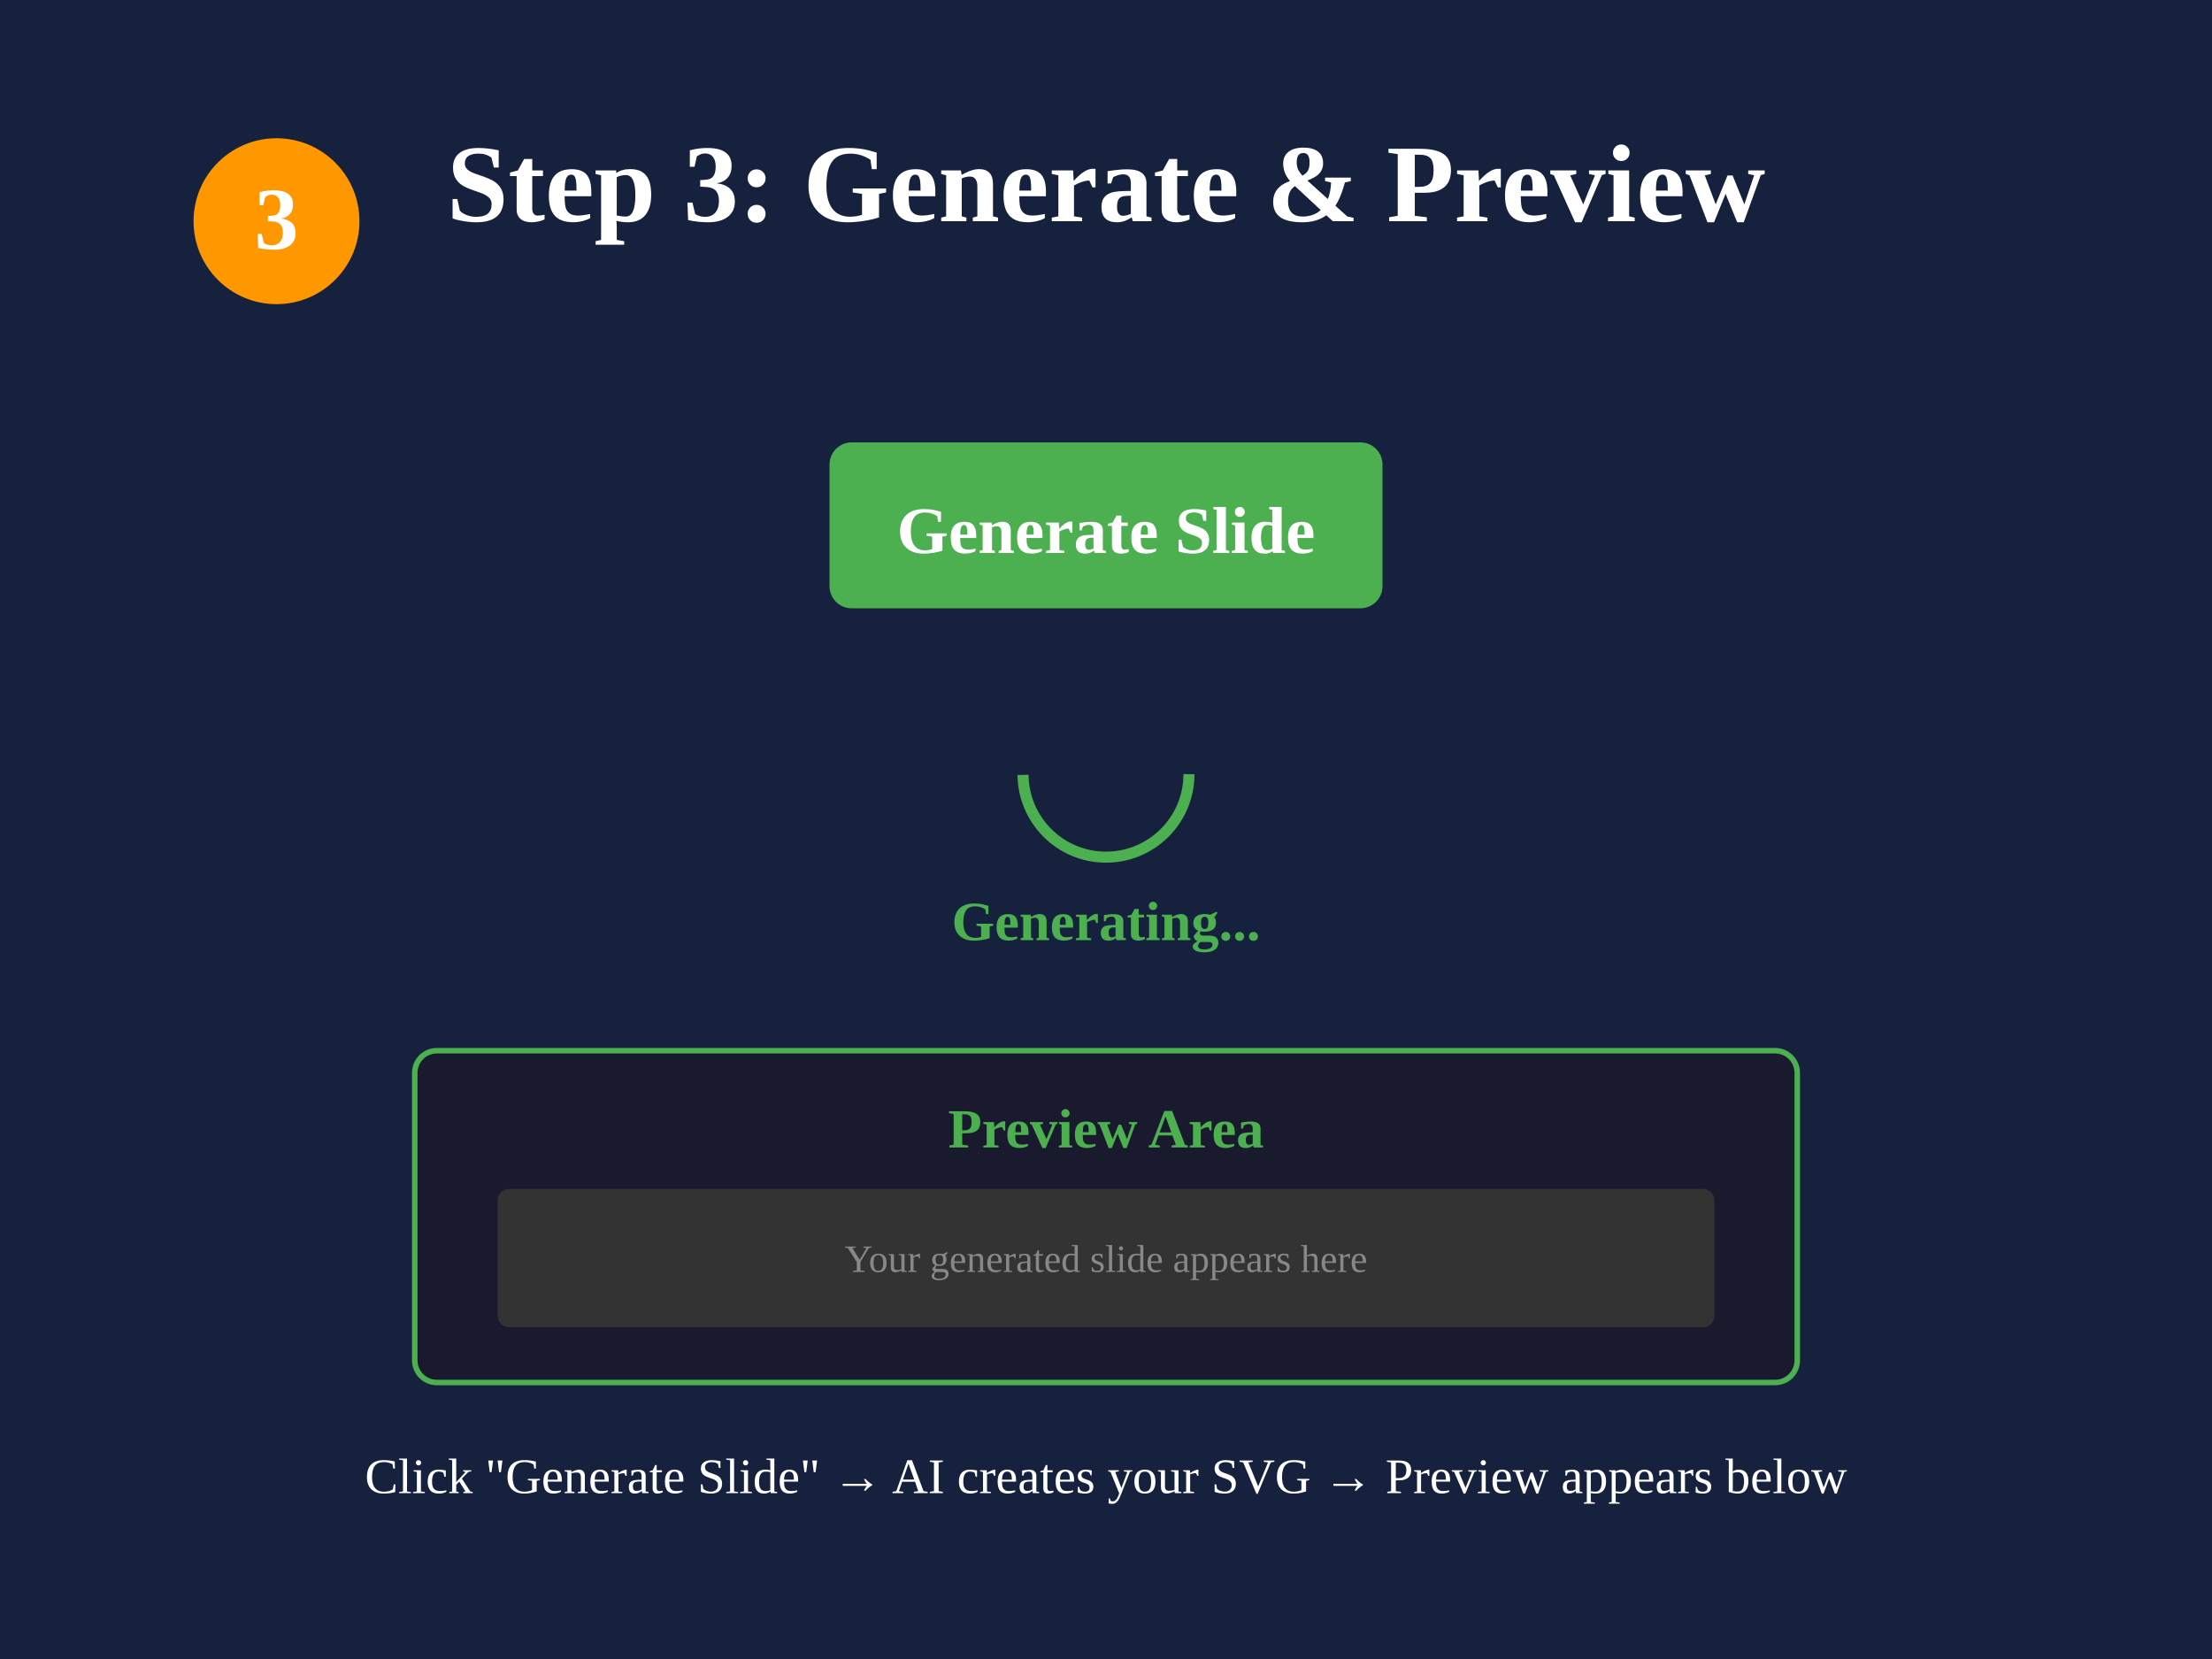
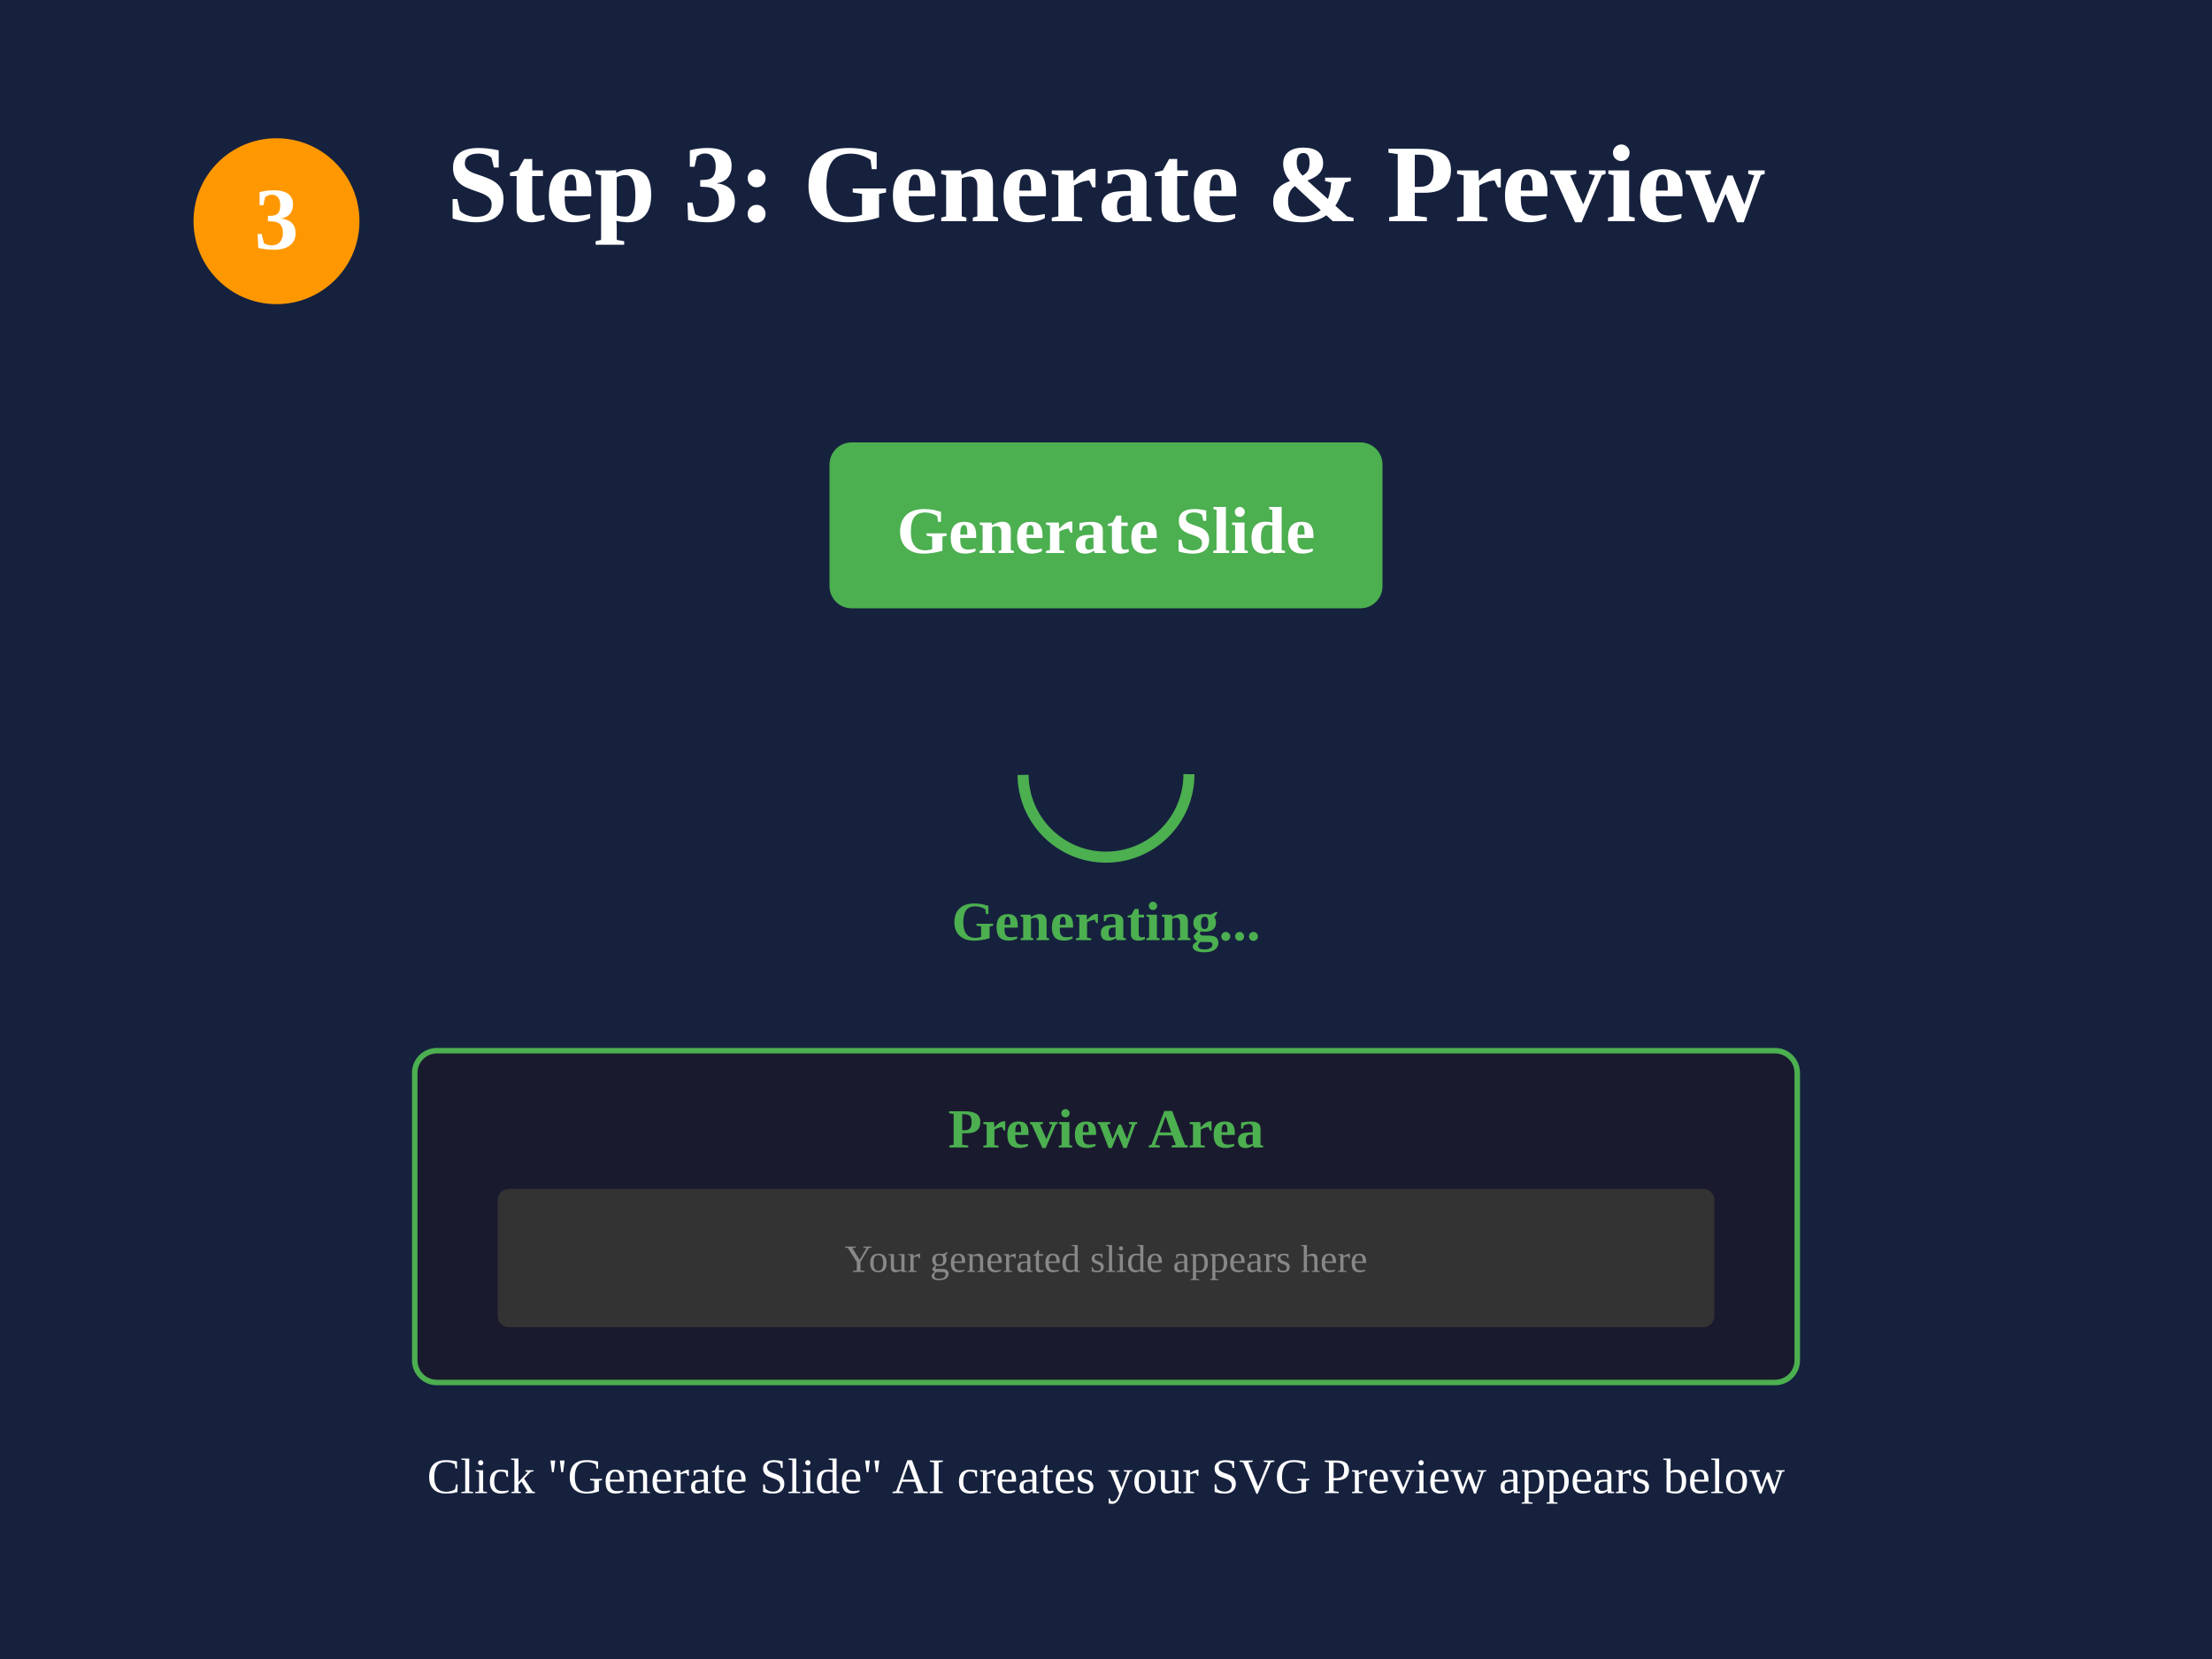
<svg xmlns="http://www.w3.org/2000/svg" viewBox="0 0 800 600">
  <rect width="800" height="600" fill="#16213e" />
  <circle cx="100" cy="80" r="30" fill="#FF9800" data-animate="true" />
  <text x="100" y="90" fill="#fff" font-size="32" text-anchor="middle" font-weight="bold" data-animate="true">3</text>
  <text x="400" y="80" fill="#fff" font-size="40" text-anchor="middle" font-weight="bold" data-animate="true">
    Step 3: Generate &amp; Preview
  </text>
  <rect x="300" y="160" width="200" height="60" fill="#4CAF50" rx="8" data-animate="true" />
  <text x="400" y="200" fill="#fff" font-size="24" text-anchor="middle" font-weight="bold" data-animate="true">Generate Slide</text>
  <g data-animate="true">
    <circle cx="400" cy="280" r="30" fill="none" stroke="#4CAF50" stroke-width="4" stroke-dasharray="188" stroke-dashoffset="94">
      <animate attributeName="stroke-dashoffset" values="188;0;188" dur="2s" repeatCount="indefinite" />
    </circle>
    <text x="400" y="340" fill="#4CAF50" font-size="20" text-anchor="middle" font-weight="bold">Generating...</text>
  </g>
  <rect x="150" y="380" width="500" height="120" fill="#1a1a2e" rx="8" stroke="#4CAF50" stroke-width="2" data-animate="true" />
  <text x="400" y="415" fill="#4CAF50" font-size="20" text-anchor="middle" font-weight="bold" data-animate="true">Preview Area</text>
  <rect x="180" y="430" width="440" height="50" fill="#333" rx="4" data-animate="true" />
  <text x="400" y="460" fill="#888" font-size="14" text-anchor="middle" data-animate="true">Your generated slide appears here</text>
  <text x="400" y="540" fill="#fff" font-size="18" text-anchor="middle" data-animate="true">
-     Click "Generate Slide" → AI creates your SVG → Preview appears below
+     Click "Generate Slide"  AI creates your SVG  Preview appears below
  </text>
</svg>
